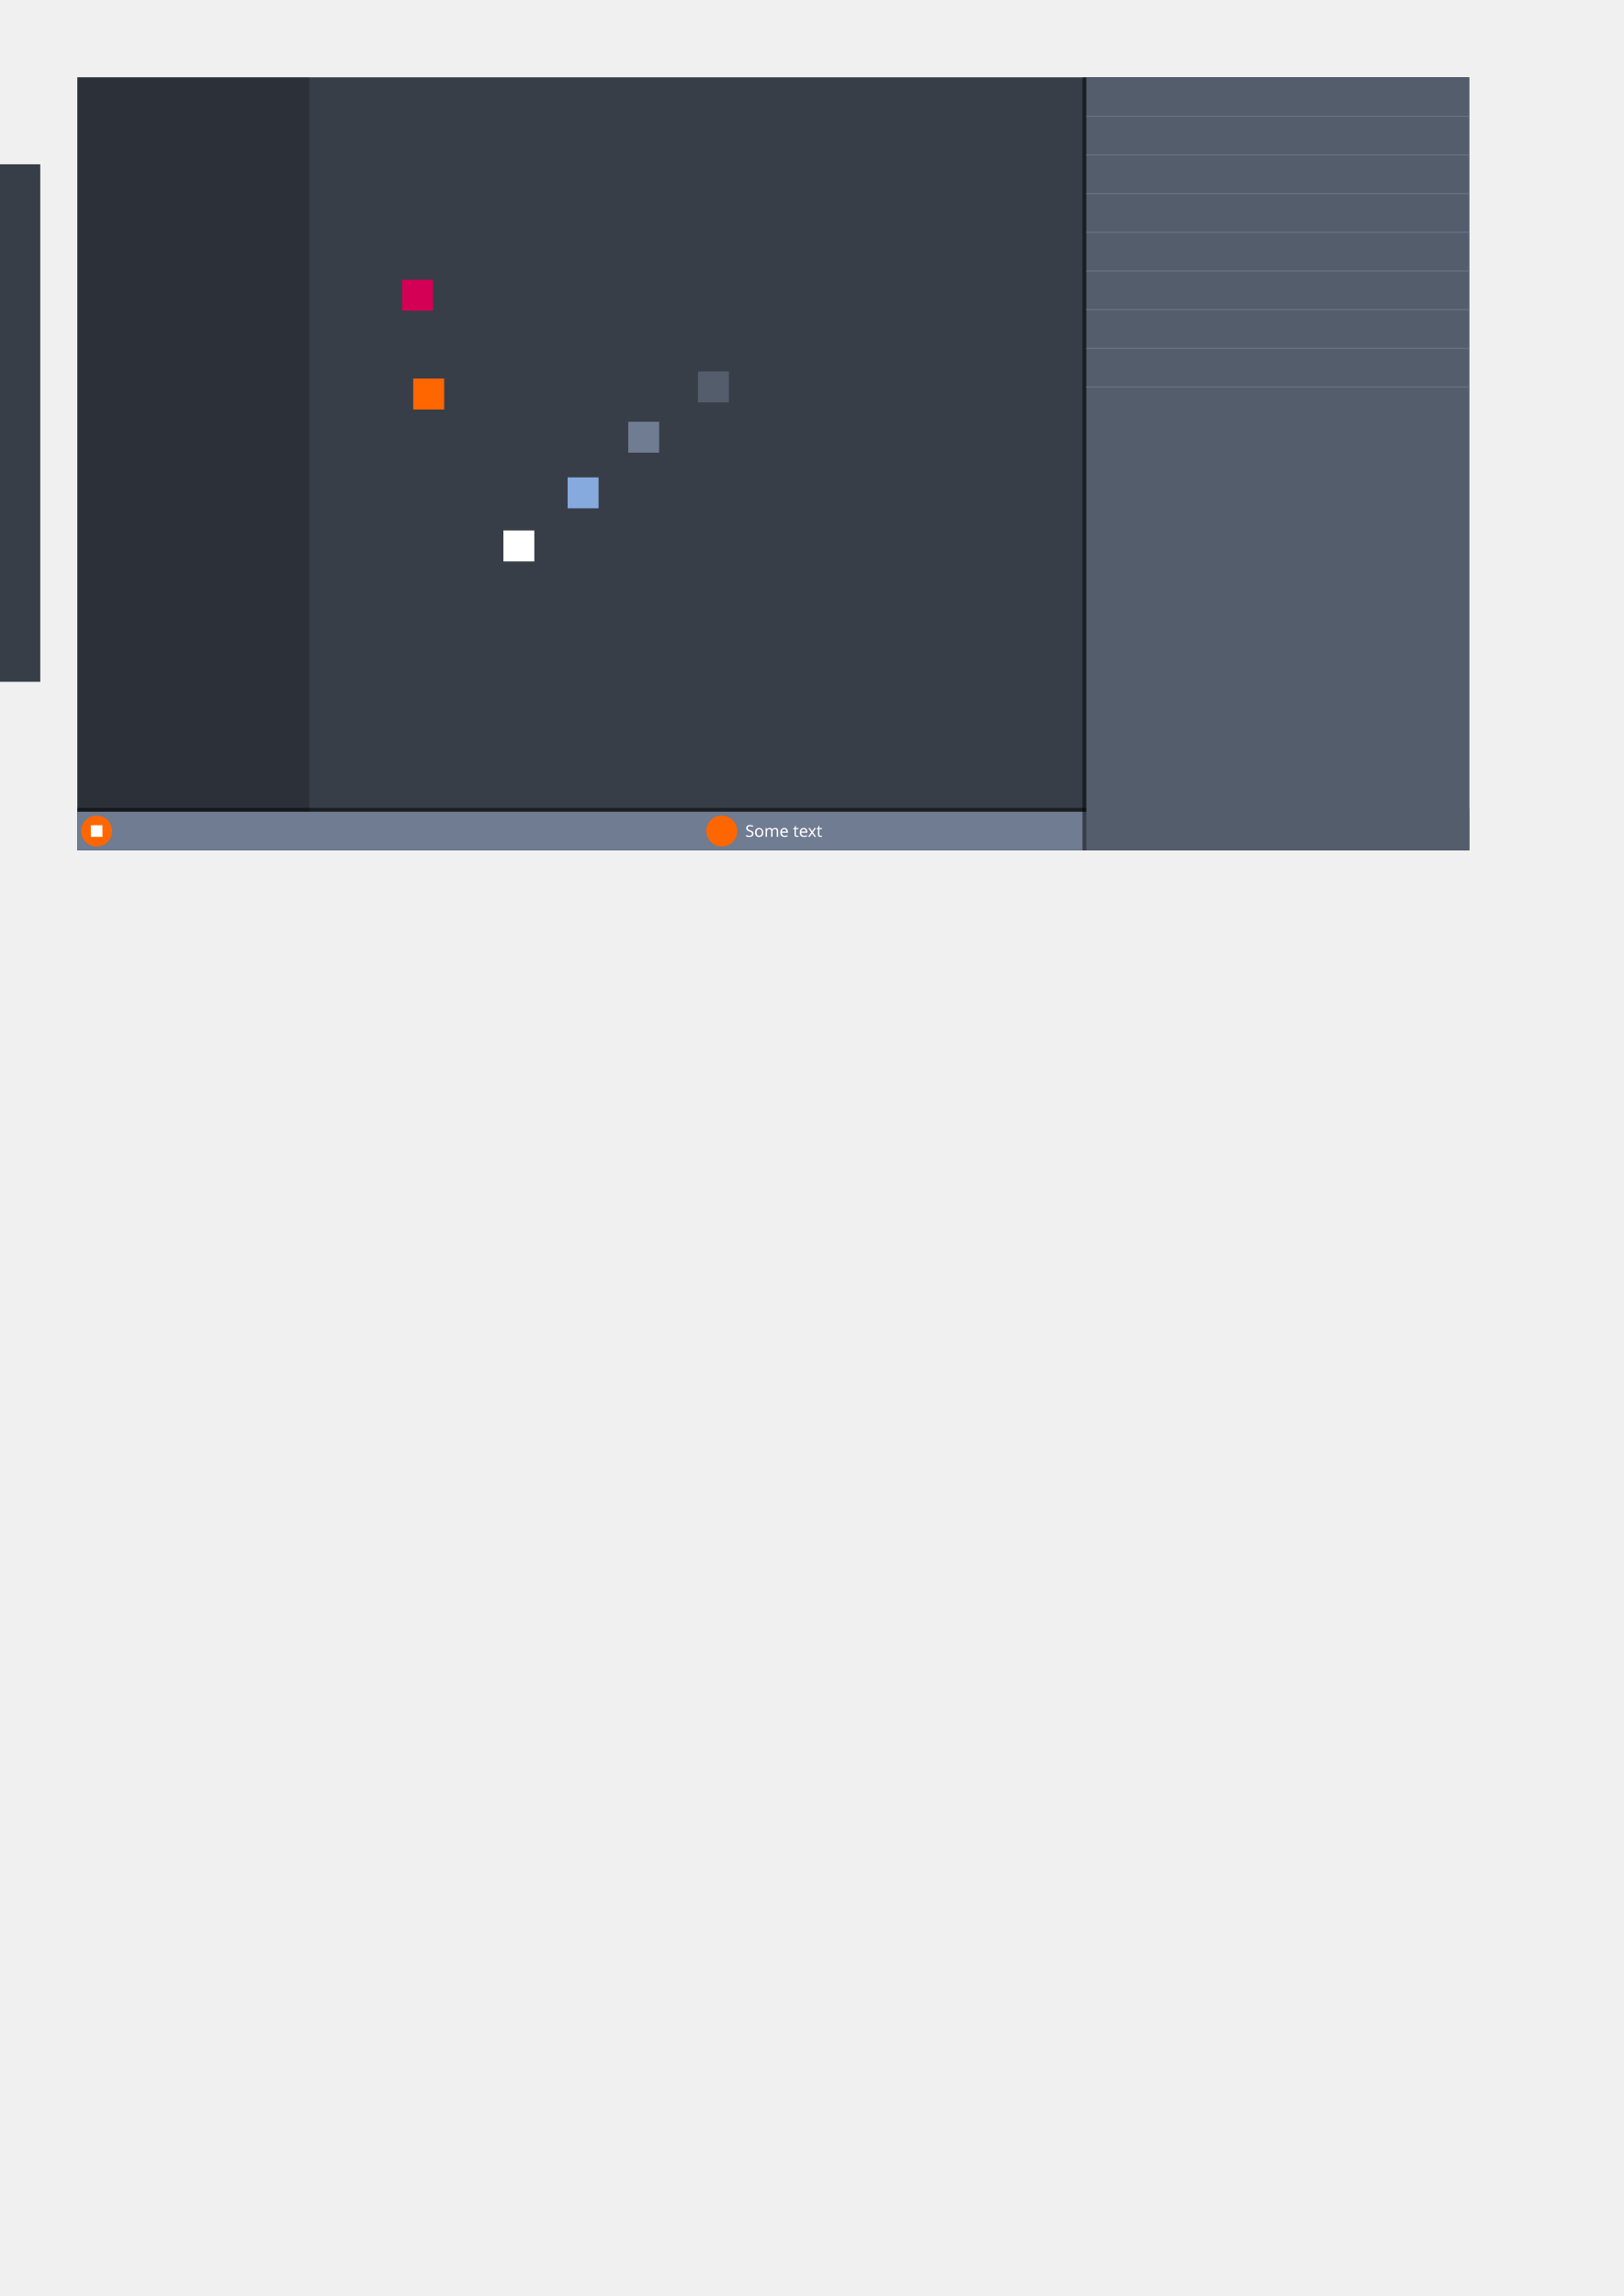
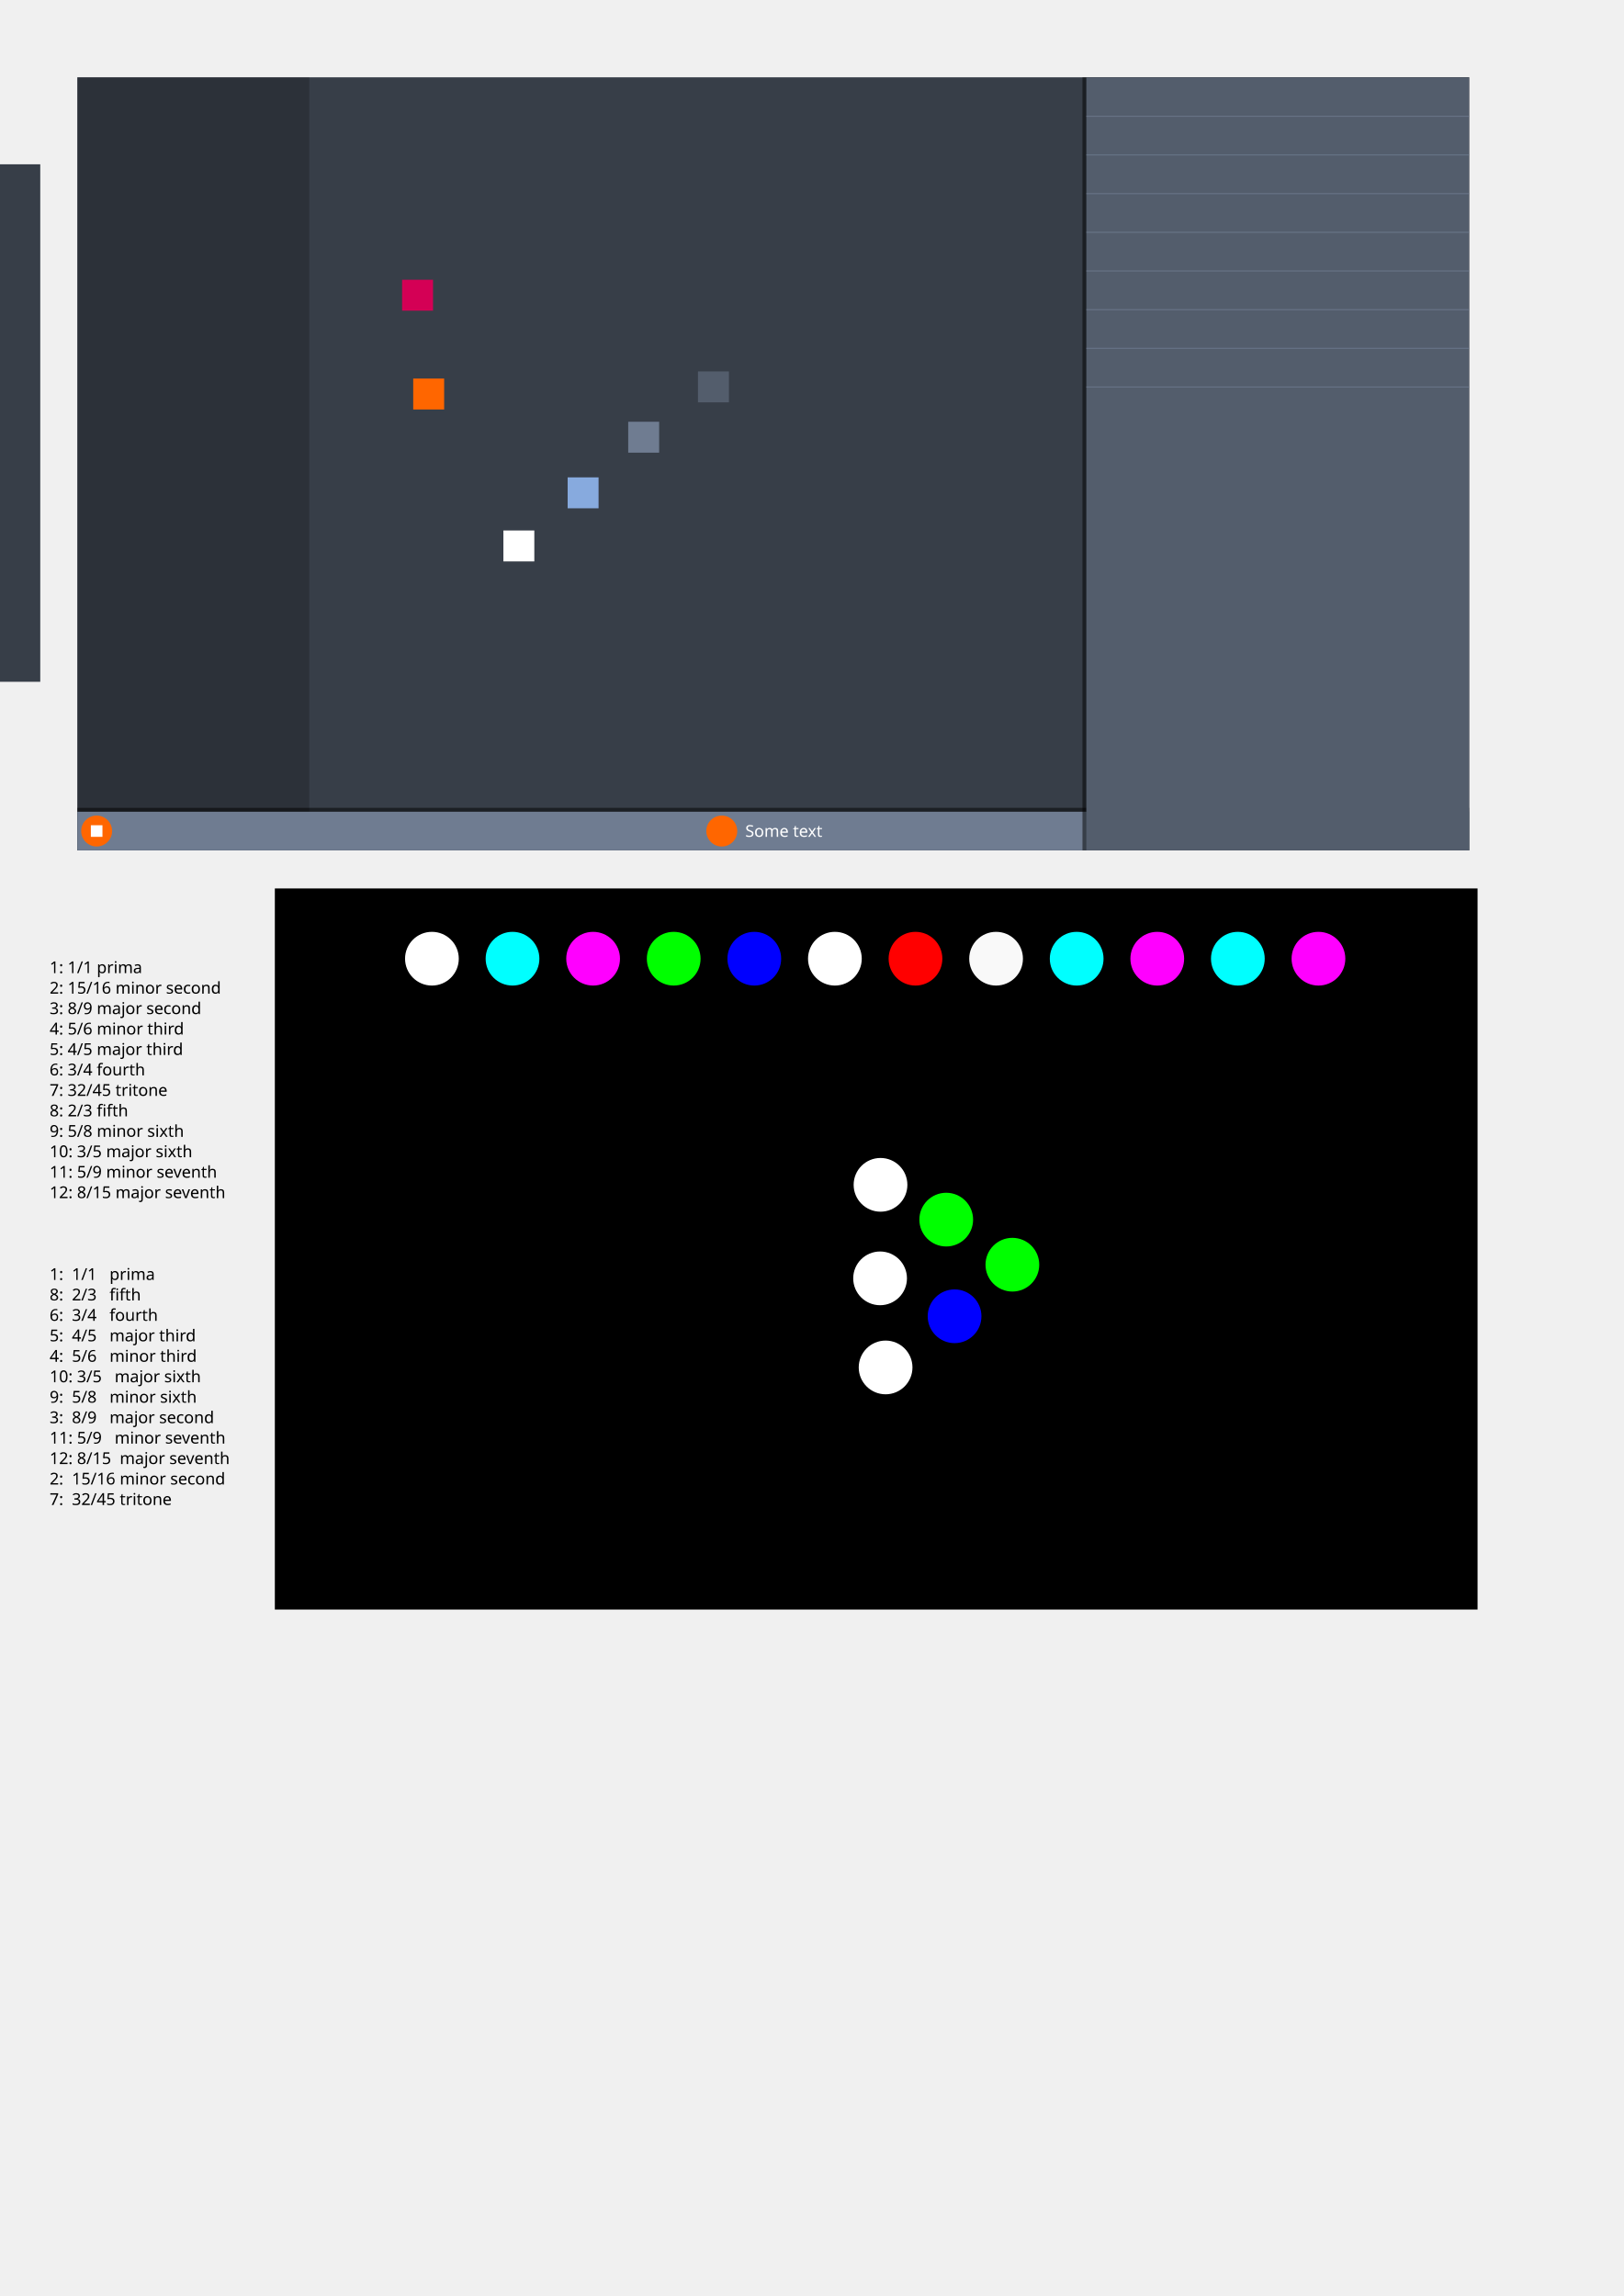
<svg xmlns="http://www.w3.org/2000/svg" width="210mm" height="297mm" viewBox="0 0 210 297" version="1.1" id="svg8">
  <defs id="defs2" />
  <g id="layer1">
    <rect style="display:inline;fill:#373e48;stroke-width:1.075;stroke-linejoin:round" id="rect10" width="180" height="100" x="10" y="10" />
    <g transform="matrix(0.6,0,0,1,-74,0)" style="display:inline" id="g185-8">
      <rect style="display:none;opacity:1;fill:#939dac;stroke-width:0.569;stroke-linejoin:round" id="rect10-9-3-9" width="50.333" height="100" x="140" y="10" />
      <rect y="10" x="140" height="100" width="50" id="rect10-9-3-4-6" style="opacity:0.207;fill:#000000;fill-opacity:1;stroke-width:0.567;stroke-linejoin:round" />
    </g>
    <g id="g197" style="display:inline">
      <rect style="opacity:0.5;fill:#000000;stroke-width:0.252;stroke-linejoin:round" id="rect10-90" width="180" height="5.5" x="10" y="104.5" />
      <rect y="105" x="10" height="5" width="180" id="rect10-90-2" style="display:inline;fill:#6f7c91;stroke-width:0.24;stroke-linejoin:round" />
    </g>
    <g id="g150" transform="translate(-85.44976,-28.2684)" style="display:inline;fill:#00ff00;stroke:none;stroke-width:0.5;stroke-miterlimit:4;stroke-dasharray:none">
      <circle r="2" cy="135.768" cx="97.95" id="path72" style="fill:#ff6600;stroke:none;stroke-width:0.5;stroke-linejoin:round;stroke-miterlimit:4;stroke-dasharray:none" />
      <rect y="135.018" x="97.2" height="1.5" width="1.5" id="rect146" style="fill:#ffffff;fill-opacity:1;stroke:none;stroke-width:0.4;stroke-linejoin:round;stroke-miterlimit:4;stroke-dasharray:none" />
    </g>
    <g id="g185" style="display:inline">
      <rect y="10" x="140" height="100" width="50" id="rect10-9-3" style="opacity:0.5;fill:#000000;stroke-width:0.567;stroke-linejoin:round" />
      <rect style="opacity:1;fill:#535d6c;fill-opacity:1;stroke-width:0.564;stroke-linejoin:round" id="rect10-9-3-4" width="49.5" height="100" x="140.5" y="10" />
    </g>
    <rect style="display:inline;fill:#373e48;fill-opacity:1;stroke-width:3.563" id="rect22-3" width="15.76" height="66.942" x="-10.553" y="21.252" />
    <rect y="24.188" x="-8.152" height="4" width="4" id="rect22" style="display:inline;fill:#6f7c91;fill-opacity:1;stroke-width:0.439" />
    <rect style="display:inline;fill:#535d6c;fill-opacity:1;stroke-width:0.439" id="rect22-6" width="4" height="4" x="-8.305" y="34.166" />
    <circle r="2" cy="107.5" cx="93.349" id="path72-0" style="fill:#ff6600;fill-opacity:1;stroke:none;stroke-width:0.5;stroke-linejoin:round;stroke-miterlimit:4;stroke-dasharray:none;stroke-opacity:1" />
    <text id="text98" y="108.252" x="96.385" style="font-style:normal;font-variant:normal;font-weight:normal;font-stretch:normal;font-size:2.117px;line-height:1.25;font-family:sans-serif;-inkscape-font-specification:'sans-serif, Normal';font-variant-ligatures:normal;font-variant-caps:normal;font-variant-numeric:normal;font-variant-east-asian:normal;letter-spacing:0px;word-spacing:0px;fill:#ffffff;fill-opacity:1;stroke:none;stroke-width:0.265" xml:space="preserve">
      <tspan style="font-style:normal;font-variant:normal;font-weight:normal;font-stretch:normal;font-size:2.117px;font-family:sans-serif;-inkscape-font-specification:'sans-serif, Normal';font-variant-ligatures:normal;font-variant-caps:normal;font-variant-numeric:normal;font-variant-east-asian:normal;fill:#ffffff;stroke-width:0.265" y="108.252" x="96.385" id="tspan96">Some text</tspan>
    </text>
    <path d="M 140.5,15 H 190 v 0.1 h -49.5 z" style="opacity:0.992;fill:#6f7c91;fill-opacity:1;stroke:none;stroke-width:0.213;stroke-miterlimit:4;stroke-dasharray:none;stroke-opacity:1" id="rect925" />
    <path id="rect925-4" style="opacity:0.992;fill:#6f7c91;fill-opacity:1;stroke:none;stroke-width:0.213;stroke-miterlimit:4;stroke-dasharray:none;stroke-opacity:1" d="M 140.5,20 H 190 v 0.1 h -49.5 z" />
    <path id="rect925-1" style="opacity:0.992;fill:#6f7c91;fill-opacity:1;stroke:none;stroke-width:0.213;stroke-miterlimit:4;stroke-dasharray:none;stroke-opacity:1" d="m 140.5,25 h 49.5 v 0.1 H 140.5 Z" />
    <path d="m 140.5,30 h 49.5 v 0.1 H 140.5 Z" style="opacity:0.992;fill:#6f7c91;fill-opacity:1;stroke:none;stroke-width:0.213;stroke-miterlimit:4;stroke-dasharray:none;stroke-opacity:1" id="rect925-4-6" />
    <path id="rect925-7" style="opacity:0.992;fill:#6f7c91;fill-opacity:1;stroke:none;stroke-width:0.213;stroke-miterlimit:4;stroke-dasharray:none;stroke-opacity:1" d="M 140.5,35 H 190 v 0.1 h -49.5 z" />
    <path d="M 140.5,40 H 190 v 0.1 h -49.5 z" style="opacity:0.992;fill:#6f7c91;fill-opacity:1;stroke:none;stroke-width:0.213;stroke-miterlimit:4;stroke-dasharray:none;stroke-opacity:1" id="rect925-4-62" />
    <path d="m 140.5,45 h 49.5 v 0.1 H 140.5 Z" style="opacity:0.992;fill:#6f7c91;fill-opacity:1;stroke:none;stroke-width:0.213;stroke-miterlimit:4;stroke-dasharray:none;stroke-opacity:1" id="rect925-1-7" />
    <path id="rect925-4-6-9" style="opacity:0.992;fill:#6f7c91;fill-opacity:1;stroke:none;stroke-width:0.213;stroke-miterlimit:4;stroke-dasharray:none;stroke-opacity:1" d="m 140.5,50 h 49.5 v 0.1 H 140.5 Z" />
    <rect y="43.057" x="-8.231" height="4" width="4" id="rect22-6-4" style="display:inline;fill:#ff6600;fill-opacity:1;stroke-width:0.439" />
    <rect y="51.525" x="-8.87" height="4" width="4" id="rect22-6-5" style="display:inline;fill:#ffffff;fill-opacity:1;stroke-width:0.439" />
    <rect style="display:inline;fill:#6f7c91;fill-opacity:1;stroke-width:0.439" id="rect22-9" width="4" height="4" x="81.249" y="54.555" />
    <rect y="48.046" x="90.274" height="4" width="4" id="rect22-6-6" style="display:inline;fill:#535d6c;fill-opacity:1;stroke-width:0.439" />
    <rect style="display:inline;fill:#d40055;fill-opacity:1;stroke-width:0.439" id="rect22-6-6-7" width="4" height="4" x="52.005" y="36.187" />
    <rect style="display:inline;fill:#ffffff;fill-opacity:1;stroke-width:0.439" id="rect22-6-5-5" width="4" height="4" x="65.106" y="68.621" />
    <rect style="display:inline;fill:#ff6600;fill-opacity:1;stroke-width:0.439" id="rect22-6-4-0" width="4" height="4" x="53.443" y="48.969" />
    <rect y="61.751" x="73.415" height="4" width="4" id="rect22-6-5-5-7" style="display:inline;fill:#87aade;fill-opacity:1;stroke-width:0.439" />
  </g>
+   <g id="layer2">
+     <rect style="fill:#000000;stroke-width:1.604;stroke-linejoin:round" id="rect1" width="155.551" height="93.277" x="35.547" y="114.926" />
+     <circle style="fill:#00ffff;stroke-width:0.158;stroke-linejoin:round" id="path1" cx="160.097" cy="124.013" r="3.475" />
+     <circle style="fill:#ffffff;stroke-width:0.158;stroke-linejoin:round" id="path1-6" cx="55.862" cy="124.013" r="3.475" />
+     <circle style="fill:#ffffff;stroke-width:0.158;stroke-linejoin:round" id="path1-6-1" cx="113.88" cy="153.264" r="3.475" />
+     <circle style="fill:#ffffff;stroke-width:0.158;stroke-linejoin:round" id="path1-6-9" cx="114.538" cy="176.885" r="3.475" />
+     <circle style="fill:#ffffff;stroke-width:0.158;stroke-linejoin:round" id="path1-6-7" cx="113.825" cy="165.362" r="3.475" />
+     <circle style="fill:#00ff00;stroke-width:0.158;stroke-linejoin:round" id="path1-6-7-1" cx="122.38" cy="157.764" r="3.475" />
+     <circle style="fill:#0000ff;stroke-width:0.158;stroke-linejoin:round" id="path1-6-7-12" cx="123.459" cy="170.267" r="3.475" />
+     <circle style="fill:#00ff00;stroke-width:0.158;stroke-linejoin:round" id="path1-6-7-9" cx="130.935" cy="163.595" r="3.475" />
+     <circle style="fill:#00ffff;stroke-width:0.158;stroke-linejoin:round" id="path1-5" cx="66.286" cy="124.013" r="3.475" />
+     <circle style="fill:#ff00ff;stroke-width:0.158;stroke-linejoin:round" id="path1-7" cx="76.709" cy="124.013" r="3.475" />
+     <circle style="fill:#00ff00;stroke-width:0.158;stroke-linejoin:round" id="path1-74" cx="87.133" cy="124.013" r="3.475" />
+     <circle style="fill:#0000ff;stroke-width:0.158;stroke-linejoin:round" id="path1-4" cx="97.556" cy="124.013" r="3.475" />
+     <circle style="fill:#ffffff;stroke-width:0.158;stroke-linejoin:round" id="path1-8" cx="107.98" cy="124.013" r="3.475" />
+     <circle style="fill:#ff0000;stroke-width:0.158;stroke-linejoin:round" id="path1-1" cx="118.403" cy="124.013" r="3.475" />
+     <circle style="fill:#f9f9f9;stroke-width:0.158;stroke-linejoin:round" id="path1-2" cx="128.827" cy="124.013" r="3.475" />
+     <circle style="fill:#00ffff;stroke-width:0.158;stroke-linejoin:round" id="path1-89" cx="139.25" cy="124.013" r="3.475" />
+     <circle style="fill:#ff00ff;stroke-width:0.158;stroke-linejoin:round" id="path1-86" cx="149.674" cy="124.013" r="3.475" />
+     <circle style="fill:#ff00ff;stroke-width:0.158;stroke-linejoin:round" id="path1-45" cx="170.521" cy="124.013" r="3.475" />
+     <text xml:space="preserve" style="font-style:normal;font-variant:normal;font-weight:normal;font-stretch:normal;font-size:2.117px;line-height:1.25;font-family:sans-serif;-inkscape-font-specification:'sans-serif, Normal';font-variant-ligatures:normal;font-variant-caps:normal;font-variant-numeric:normal;font-variant-east-asian:normal;letter-spacing:0px;word-spacing:0px;fill:#000000;fill-opacity:1;stroke:none;stroke-width:0.265" x="6.414" y="125.884" id="text1">
+       <tspan id="tspan1" style="font-style:normal;font-variant:normal;font-weight:normal;font-stretch:normal;font-size:2.117px;font-family:sans-serif;-inkscape-font-specification:'sans-serif, Normal';font-variant-ligatures:normal;font-variant-caps:normal;font-variant-numeric:normal;font-variant-east-asian:normal;stroke-width:0.265" x="6.414" y="125.884">1: 1/1 prima</tspan>
+       <tspan style="font-style:normal;font-variant:normal;font-weight:normal;font-stretch:normal;font-size:2.117px;font-family:sans-serif;-inkscape-font-specification:'sans-serif, Normal';font-variant-ligatures:normal;font-variant-caps:normal;font-variant-numeric:normal;font-variant-east-asian:normal;stroke-width:0.265" x="6.414" y="128.53" id="tspan2">2: 15/16 minor second</tspan>
+       <tspan style="font-style:normal;font-variant:normal;font-weight:normal;font-stretch:normal;font-size:2.117px;font-family:sans-serif;-inkscape-font-specification:'sans-serif, Normal';font-variant-ligatures:normal;font-variant-caps:normal;font-variant-numeric:normal;font-variant-east-asian:normal;stroke-width:0.265" x="6.414" y="131.176" id="tspan3">3: 8/9 major second</tspan>
+       <tspan style="font-style:normal;font-variant:normal;font-weight:normal;font-stretch:normal;font-size:2.117px;font-family:sans-serif;-inkscape-font-specification:'sans-serif, Normal';font-variant-ligatures:normal;font-variant-caps:normal;font-variant-numeric:normal;font-variant-east-asian:normal;stroke-width:0.265" x="6.414" y="133.821" id="tspan4">4: 5/6 minor third</tspan>
+       <tspan style="font-style:normal;font-variant:normal;font-weight:normal;font-stretch:normal;font-size:2.117px;font-family:sans-serif;-inkscape-font-specification:'sans-serif, Normal';font-variant-ligatures:normal;font-variant-caps:normal;font-variant-numeric:normal;font-variant-east-asian:normal;stroke-width:0.265" x="6.414" y="136.467" id="tspan5">5: 4/5 major third</tspan>
+       <tspan style="font-style:normal;font-variant:normal;font-weight:normal;font-stretch:normal;font-size:2.117px;font-family:sans-serif;-inkscape-font-specification:'sans-serif, Normal';font-variant-ligatures:normal;font-variant-caps:normal;font-variant-numeric:normal;font-variant-east-asian:normal;stroke-width:0.265" x="6.414" y="139.113" id="tspan6">6: 3/4 fourth</tspan>
+       <tspan style="font-style:normal;font-variant:normal;font-weight:normal;font-stretch:normal;font-size:2.117px;font-family:sans-serif;-inkscape-font-specification:'sans-serif, Normal';font-variant-ligatures:normal;font-variant-caps:normal;font-variant-numeric:normal;font-variant-east-asian:normal;stroke-width:0.265" x="6.414" y="141.759" id="tspan7">7: 32/45 tritone</tspan>
+       <tspan style="font-style:normal;font-variant:normal;font-weight:normal;font-stretch:normal;font-size:2.117px;font-family:sans-serif;-inkscape-font-specification:'sans-serif, Normal';font-variant-ligatures:normal;font-variant-caps:normal;font-variant-numeric:normal;font-variant-east-asian:normal;stroke-width:0.265" x="6.414" y="144.405" id="tspan8">8: 2/3 fifth</tspan>
+       <tspan style="font-style:normal;font-variant:normal;font-weight:normal;font-stretch:normal;font-size:2.117px;font-family:sans-serif;-inkscape-font-specification:'sans-serif, Normal';font-variant-ligatures:normal;font-variant-caps:normal;font-variant-numeric:normal;font-variant-east-asian:normal;stroke-width:0.265" x="6.414" y="147.051" id="tspan9">9: 5/8 minor sixth</tspan>
+       <tspan style="font-style:normal;font-variant:normal;font-weight:normal;font-stretch:normal;font-size:2.117px;font-family:sans-serif;-inkscape-font-specification:'sans-serif, Normal';font-variant-ligatures:normal;font-variant-caps:normal;font-variant-numeric:normal;font-variant-east-asian:normal;stroke-width:0.265" x="6.414" y="149.696" id="tspan10">10: 3/5 major sixth</tspan>
+       <tspan style="font-style:normal;font-variant:normal;font-weight:normal;font-stretch:normal;font-size:2.117px;font-family:sans-serif;-inkscape-font-specification:'sans-serif, Normal';font-variant-ligatures:normal;font-variant-caps:normal;font-variant-numeric:normal;font-variant-east-asian:normal;stroke-width:0.265" x="6.414" y="152.342" id="tspan11">11: 5/9 minor seventh</tspan>
+       <tspan style="font-style:normal;font-variant:normal;font-weight:normal;font-stretch:normal;font-size:2.117px;font-family:sans-serif;-inkscape-font-specification:'sans-serif, Normal';font-variant-ligatures:normal;font-variant-caps:normal;font-variant-numeric:normal;font-variant-east-asian:normal;stroke-width:0.265" x="6.414" y="154.988" id="tspan12">12: 8/15 major seventh</tspan>
+       <tspan style="font-style:normal;font-variant:normal;font-weight:normal;font-stretch:normal;font-size:2.117px;font-family:sans-serif;-inkscape-font-specification:'sans-serif, Normal';font-variant-ligatures:normal;font-variant-caps:normal;font-variant-numeric:normal;font-variant-east-asian:normal;stroke-width:0.265" x="6.414" y="157.634" id="tspan13" />
+       <tspan style="font-style:normal;font-variant:normal;font-weight:normal;font-stretch:normal;font-size:2.117px;font-family:sans-serif;-inkscape-font-specification:'sans-serif, Normal';font-variant-ligatures:normal;font-variant-caps:normal;font-variant-numeric:normal;font-variant-east-asian:normal;stroke-width:0.265" x="6.414" y="160.28" id="tspan14" />
+       <tspan style="font-style:normal;font-variant:normal;font-weight:normal;font-stretch:normal;font-size:2.117px;font-family:sans-serif;-inkscape-font-specification:'sans-serif, Normal';font-variant-ligatures:normal;font-variant-caps:normal;font-variant-numeric:normal;font-variant-east-asian:normal;stroke-width:0.265" x="6.414" y="162.926" id="tspan15" />
+       <tspan style="font-style:normal;font-variant:normal;font-weight:normal;font-stretch:normal;font-size:2.117px;font-family:sans-serif;-inkscape-font-specification:'sans-serif, Normal';font-variant-ligatures:normal;font-variant-caps:normal;font-variant-numeric:normal;font-variant-east-asian:normal;stroke-width:0.265" x="6.414" y="165.571" id="tspan16">1:  1/1   prima</tspan>
+       <tspan style="font-style:normal;font-variant:normal;font-weight:normal;font-stretch:normal;font-size:2.117px;font-family:sans-serif;-inkscape-font-specification:'sans-serif, Normal';font-variant-ligatures:normal;font-variant-caps:normal;font-variant-numeric:normal;font-variant-east-asian:normal;stroke-width:0.265" x="6.414" y="168.217" id="tspan18">8:  2/3   fifth</tspan>
+       <tspan style="font-style:normal;font-variant:normal;font-weight:normal;font-stretch:normal;font-size:2.117px;font-family:sans-serif;-inkscape-font-specification:'sans-serif, Normal';font-variant-ligatures:normal;font-variant-caps:normal;font-variant-numeric:normal;font-variant-east-asian:normal;stroke-width:0.265" x="6.414" y="170.863" id="tspan19">6:  3/4   fourth</tspan>
+       <tspan style="font-style:normal;font-variant:normal;font-weight:normal;font-stretch:normal;font-size:2.117px;font-family:sans-serif;-inkscape-font-specification:'sans-serif, Normal';font-variant-ligatures:normal;font-variant-caps:normal;font-variant-numeric:normal;font-variant-east-asian:normal;stroke-width:0.265" x="6.414" y="173.509" id="tspan20">5:  4/5   major third</tspan>
+       <tspan style="font-style:normal;font-variant:normal;font-weight:normal;font-stretch:normal;font-size:2.117px;font-family:sans-serif;-inkscape-font-specification:'sans-serif, Normal';font-variant-ligatures:normal;font-variant-caps:normal;font-variant-numeric:normal;font-variant-east-asian:normal;stroke-width:0.265" x="6.414" y="176.155" id="tspan21">4:  5/6   minor third</tspan>
+       <tspan style="font-style:normal;font-variant:normal;font-weight:normal;font-stretch:normal;font-size:2.117px;font-family:sans-serif;-inkscape-font-specification:'sans-serif, Normal';font-variant-ligatures:normal;font-variant-caps:normal;font-variant-numeric:normal;font-variant-east-asian:normal;stroke-width:0.265" x="6.414" y="178.801" id="tspan22">10: 3/5   major sixth</tspan>
+       <tspan style="font-style:normal;font-variant:normal;font-weight:normal;font-stretch:normal;font-size:2.117px;font-family:sans-serif;-inkscape-font-specification:'sans-serif, Normal';font-variant-ligatures:normal;font-variant-caps:normal;font-variant-numeric:normal;font-variant-east-asian:normal;stroke-width:0.265" x="6.414" y="181.447" id="tspan23">9:  5/8   minor sixth</tspan>
+       <tspan style="font-style:normal;font-variant:normal;font-weight:normal;font-stretch:normal;font-size:2.117px;font-family:sans-serif;-inkscape-font-specification:'sans-serif, Normal';font-variant-ligatures:normal;font-variant-caps:normal;font-variant-numeric:normal;font-variant-east-asian:normal;stroke-width:0.265" x="6.414" y="184.092" id="tspan24">3:  8/9   major second</tspan>
+       <tspan style="font-style:normal;font-variant:normal;font-weight:normal;font-stretch:normal;font-size:2.117px;font-family:sans-serif;-inkscape-font-specification:'sans-serif, Normal';font-variant-ligatures:normal;font-variant-caps:normal;font-variant-numeric:normal;font-variant-east-asian:normal;stroke-width:0.265" x="6.414" y="186.738" id="tspan25">11: 5/9   minor seventh</tspan>
+       <tspan style="font-style:normal;font-variant:normal;font-weight:normal;font-stretch:normal;font-size:2.117px;font-family:sans-serif;-inkscape-font-specification:'sans-serif, Normal';font-variant-ligatures:normal;font-variant-caps:normal;font-variant-numeric:normal;font-variant-east-asian:normal;stroke-width:0.265" x="6.414" y="189.384" id="tspan26">12: 8/15  major seventh</tspan>
+       <tspan style="font-style:normal;font-variant:normal;font-weight:normal;font-stretch:normal;font-size:2.117px;font-family:sans-serif;-inkscape-font-specification:'sans-serif, Normal';font-variant-ligatures:normal;font-variant-caps:normal;font-variant-numeric:normal;font-variant-east-asian:normal;stroke-width:0.265" x="6.414" y="192.03" id="tspan27">2:  15/16 minor second</tspan>
+       <tspan style="font-style:normal;font-variant:normal;font-weight:normal;font-stretch:normal;font-size:2.117px;font-family:sans-serif;-inkscape-font-specification:'sans-serif, Normal';font-variant-ligatures:normal;font-variant-caps:normal;font-variant-numeric:normal;font-variant-east-asian:normal;stroke-width:0.265" x="6.414" y="194.676" id="tspan28">7:  32/45 tritone</tspan>
+       <tspan style="font-style:normal;font-variant:normal;font-weight:normal;font-stretch:normal;font-size:2.117px;font-family:sans-serif;-inkscape-font-specification:'sans-serif, Normal';font-variant-ligatures:normal;font-variant-caps:normal;font-variant-numeric:normal;font-variant-east-asian:normal;stroke-width:0.265" x="6.414" y="197.322" id="tspan29" />
+       <tspan style="font-style:normal;font-variant:normal;font-weight:normal;font-stretch:normal;font-size:2.117px;font-family:sans-serif;-inkscape-font-specification:'sans-serif, Normal';font-variant-ligatures:normal;font-variant-caps:normal;font-variant-numeric:normal;font-variant-east-asian:normal;stroke-width:0.265" x="6.414" y="199.967" id="tspan30" />
+     </text>
+   </g>
</svg>
